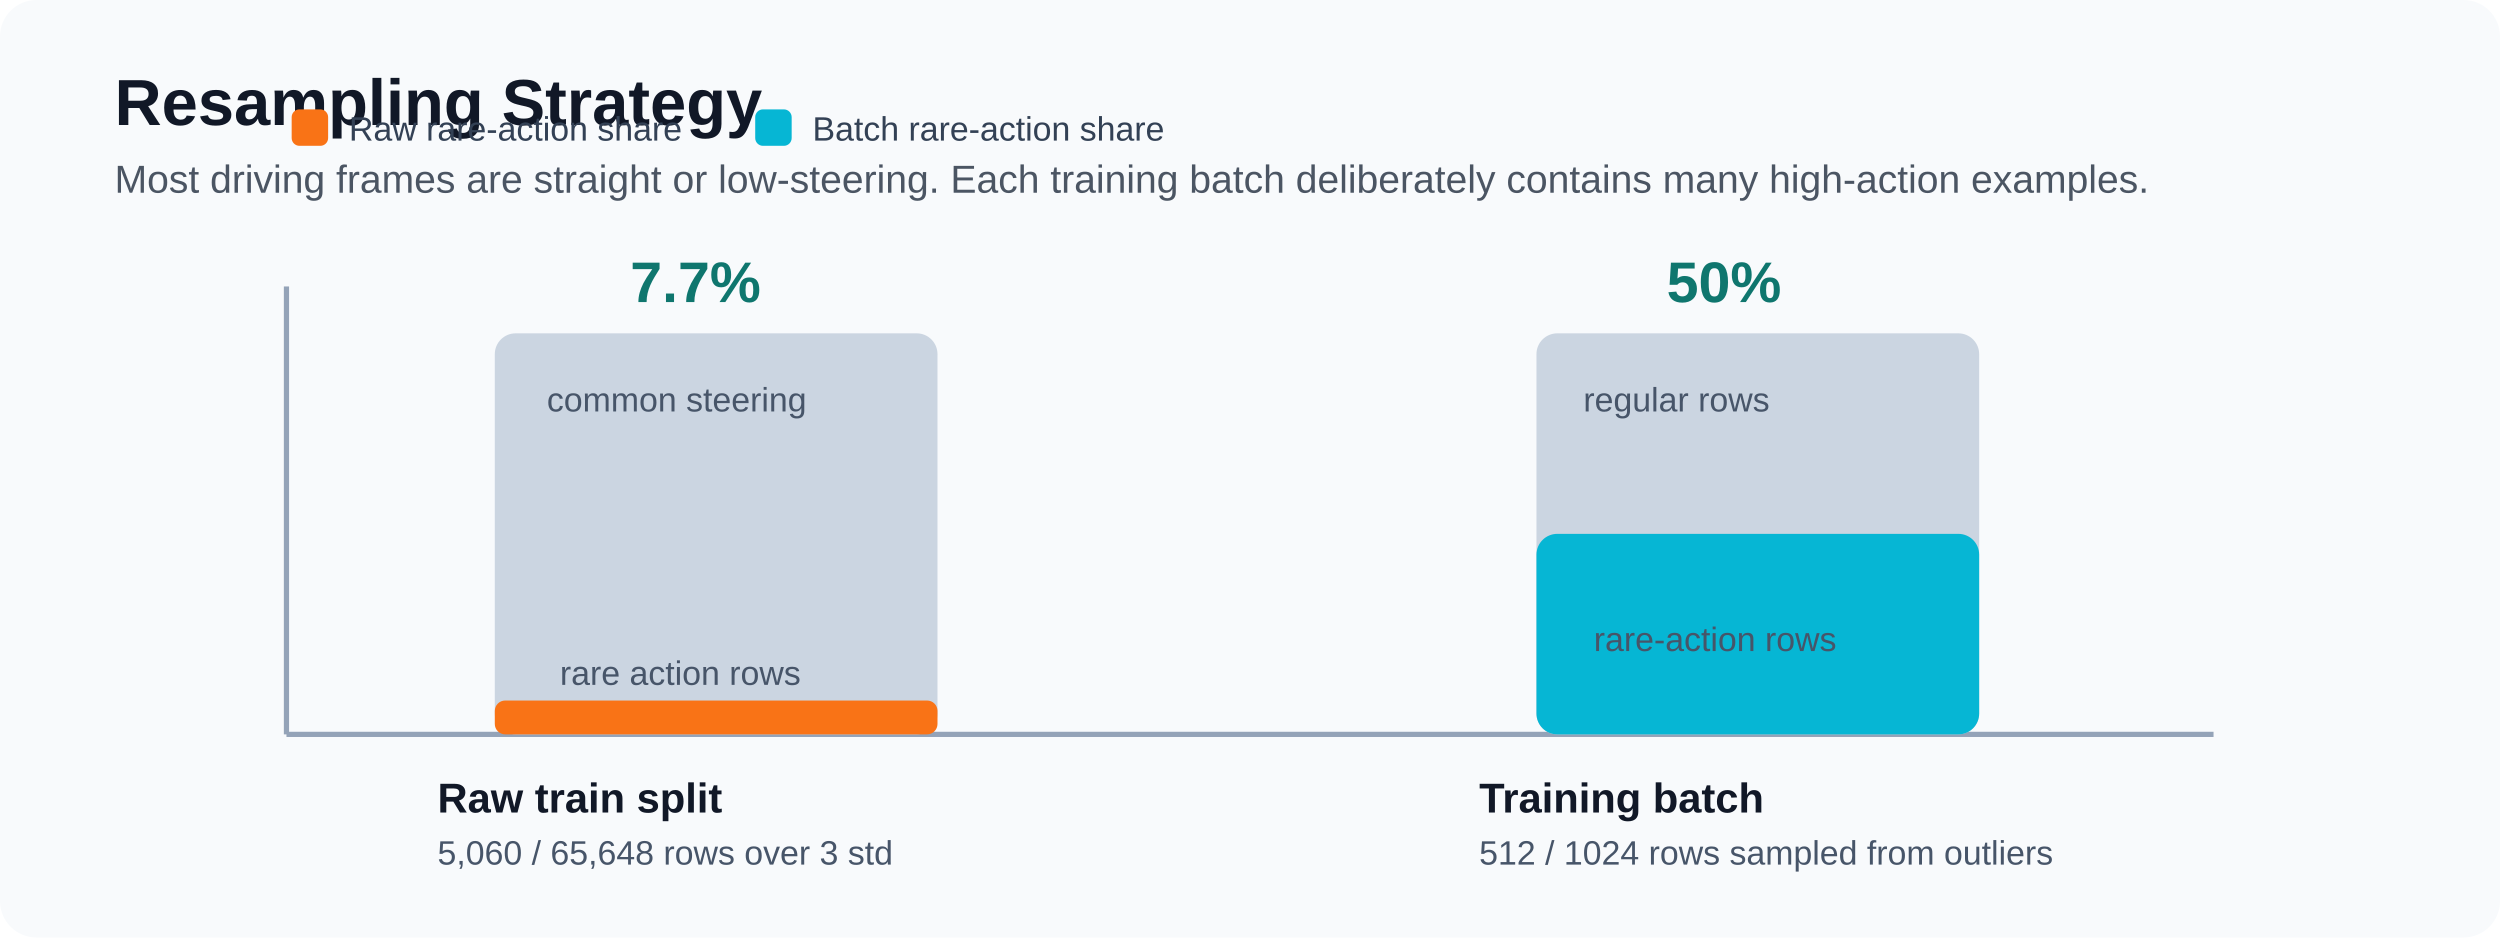
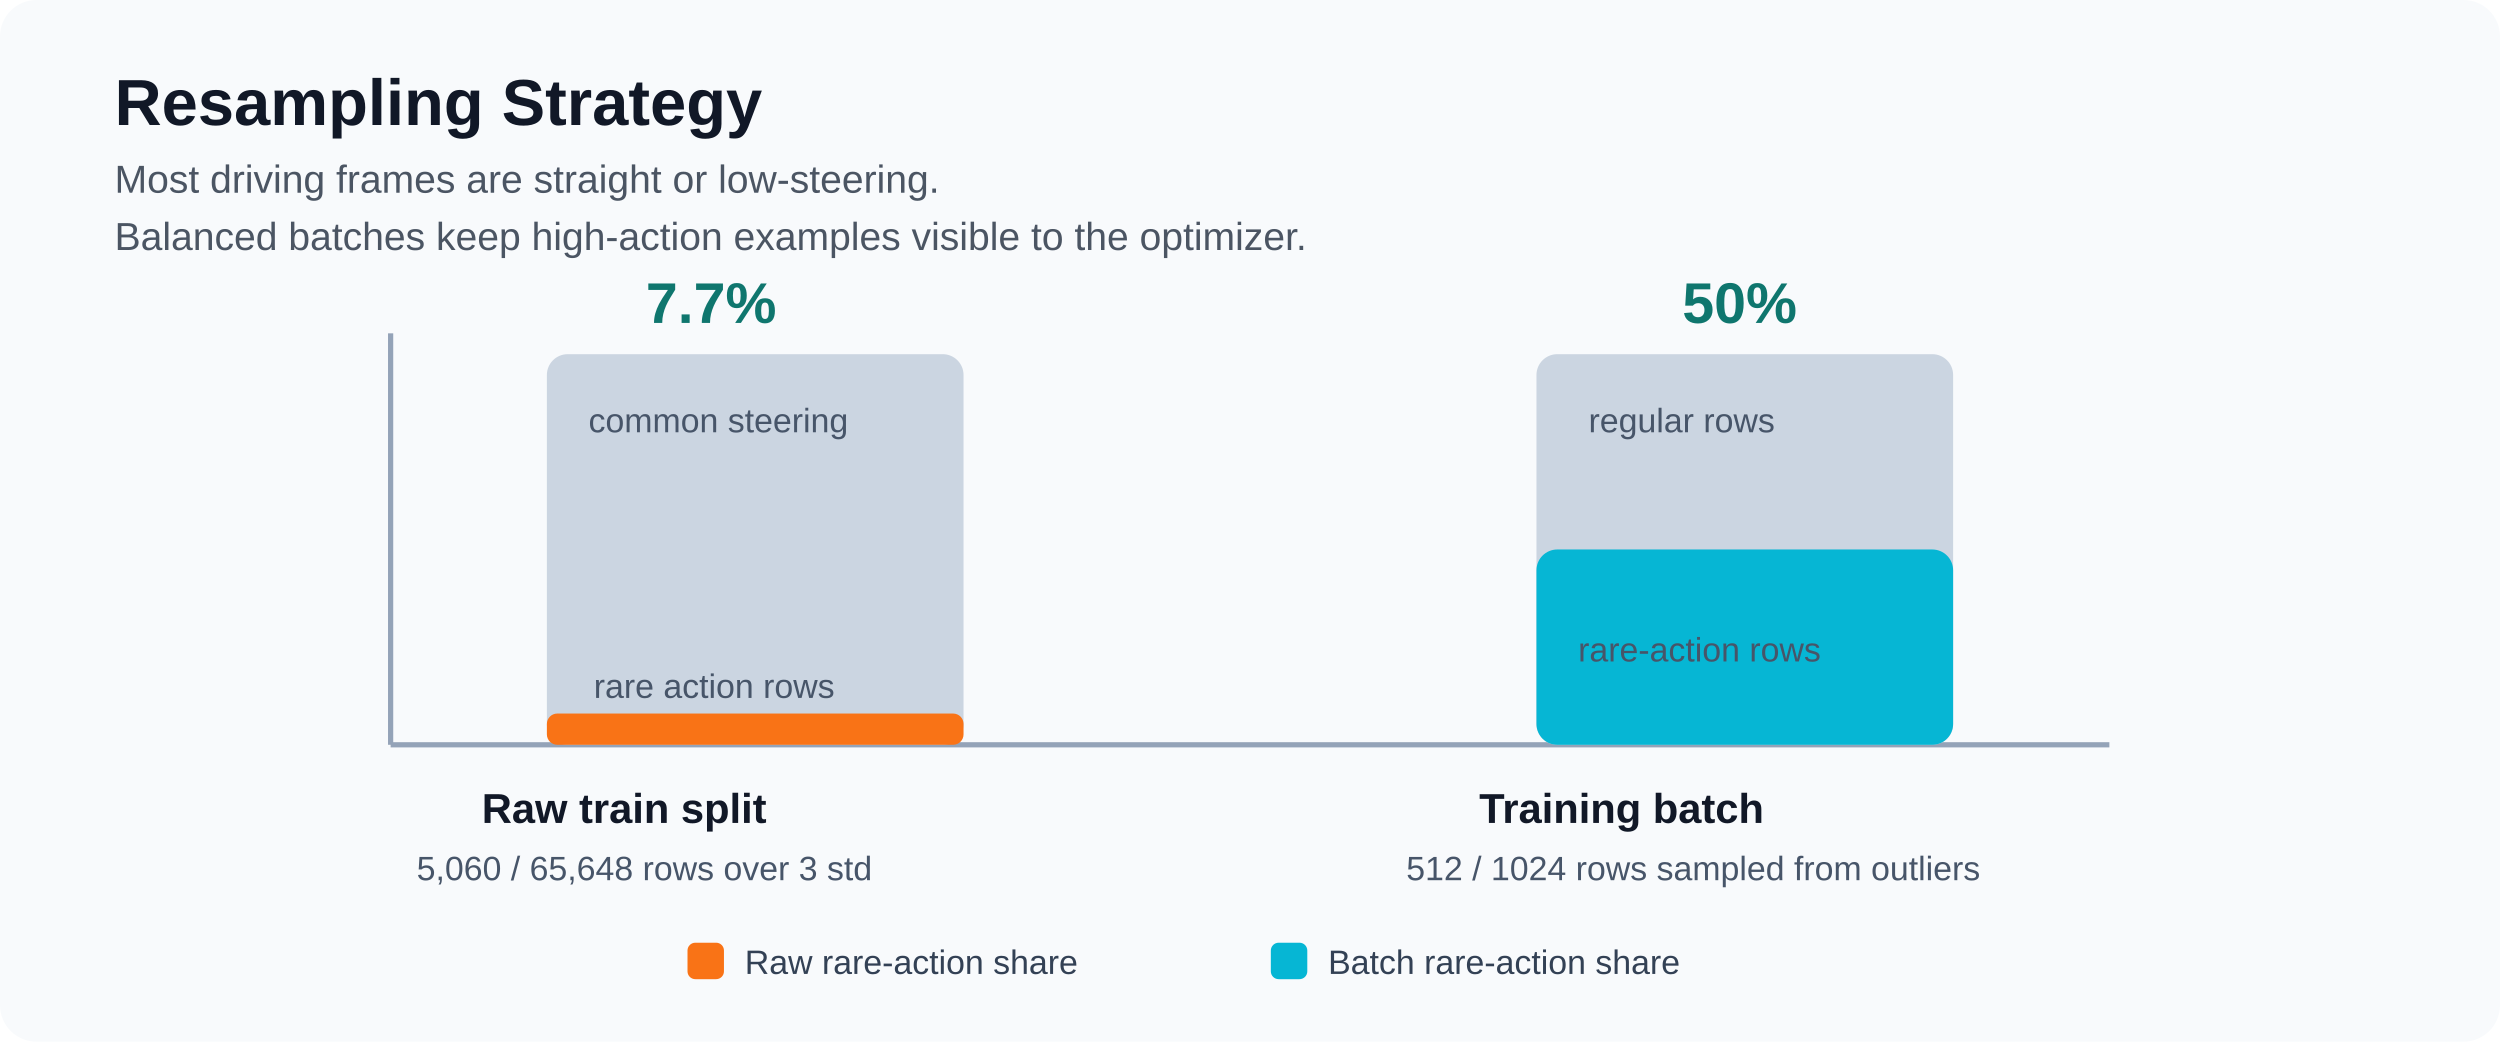
- <svg xmlns="http://www.w3.org/2000/svg" width="960" height="360" viewBox="0 0 960 360" role="img" aria-labelledby="title desc">
+ <svg xmlns="http://www.w3.org/2000/svg" width="960" height="400" viewBox="0 0 960 400" role="img" aria-labelledby="title desc">
  <defs>
    <style>
      .bg { fill: #f8fafc; }
      .title { font: 700 25px Arial, sans-serif; fill: #111827; }
      .subtitle { font: 15px Arial, sans-serif; fill: #4b5563; }
      .axis { stroke: #94a3b8; stroke-width: 2; }
      .label { font: 700 16px Arial, sans-serif; fill: #111827; }
      .small { font: 13px Arial, sans-serif; fill: #475569; }
      .pct { font: 700 22px Arial, sans-serif; fill: #0f766e; }
      .common { fill: #cbd5e1; }
      .rare { fill: #f97316; }
      .batch { fill: #06b6d4; }
      .legend { font: 13px Arial, sans-serif; fill: #334155; }
    </style>
  </defs>
-   <rect class="bg" x="0" y="0" width="960" height="360" rx="14" />
+   <rect class="bg" x="0" y="0" width="960" height="400" rx="14" />
  <text class="title" x="44" y="48">Resampling Strategy</text>
-   <text class="subtitle" x="44" y="74">Most driving frames are straight or low-steering. Each training batch deliberately contains many high-action examples.</text>
-   <line class="axis" x1="110" y1="282" x2="850" y2="282" />
-   <line class="axis" x1="110" y1="110" x2="110" y2="282" />
-   <text class="label" x="168" y="312">Raw train split</text>
-   <text class="small" x="168" y="332">5,060 / 65,648 rows over 3 std</text>
-   <rect class="common" x="190" y="128" width="170" height="154" rx="8" />
-   <rect class="rare" x="190" y="269" width="170" height="13" rx="4" />
-   <text class="pct" x="242" y="116">7.7%</text>
-   <text class="small" x="210" y="158">common steering</text>
-   <text class="small" x="215" y="263">rare action rows</text>
-   <text class="label" x="568" y="312">Training batch</text>
-   <text class="small" x="568" y="332">512 / 1024 rows sampled from outliers</text>
-   <rect class="common" x="590" y="128" width="170" height="154" rx="8" />
-   <rect class="batch" x="590" y="205" width="170" height="77" rx="8" />
-   <text class="pct" x="640" y="116">50%</text>
-   <text class="small" x="608" y="158">regular rows</text>
-   <text class="small" x="612" y="250">rare-action rows</text>
-   <rect class="rare" x="112" y="42" width="14" height="14" rx="3" />
-   <text class="legend" x="134" y="54">Raw rare-action share</text>
-   <rect class="batch" x="290" y="42" width="14" height="14" rx="3" />
-   <text class="legend" x="312" y="54">Batch rare-action share</text>
+   <text class="subtitle" x="44" y="74">Most driving frames are straight or low-steering.</text>
+   <text class="subtitle" x="44" y="96">Balanced batches keep high-action examples visible to the optimizer.</text>
+   <line class="axis" x1="150" y1="286" x2="810" y2="286" />
+   <line class="axis" x1="150" y1="128" x2="150" y2="286" />
+   <text class="pct" x="248" y="124">7.7%</text>
+   <rect class="common" x="210" y="136" width="160" height="150" rx="8" />
+   <rect class="rare" x="210" y="274" width="160" height="12" rx="4" />
+   <text class="small" x="226" y="166">common steering</text>
+   <text class="small" x="228" y="268">rare action rows</text>
+   <text class="label" x="185" y="316">Raw train split</text>
+   <text class="small" x="160" y="338">5,060 / 65,648 rows over 3 std</text>
+   <text class="pct" x="646" y="124">50%</text>
+   <rect class="common" x="590" y="136" width="160" height="150" rx="8" />
+   <rect class="batch" x="590" y="211" width="160" height="75" rx="8" />
+   <text class="small" x="610" y="166">regular rows</text>
+   <text class="small" x="606" y="254">rare-action rows</text>
+   <text class="label" x="568" y="316">Training batch</text>
+   <text class="small" x="540" y="338">512 / 1024 rows sampled from outliers</text>
+   <rect class="rare" x="264" y="362" width="14" height="14" rx="3" />
+   <text class="legend" x="286" y="374">Raw rare-action share</text>
+   <rect class="batch" x="488" y="362" width="14" height="14" rx="3" />
+   <text class="legend" x="510" y="374">Batch rare-action share</text>
</svg>
